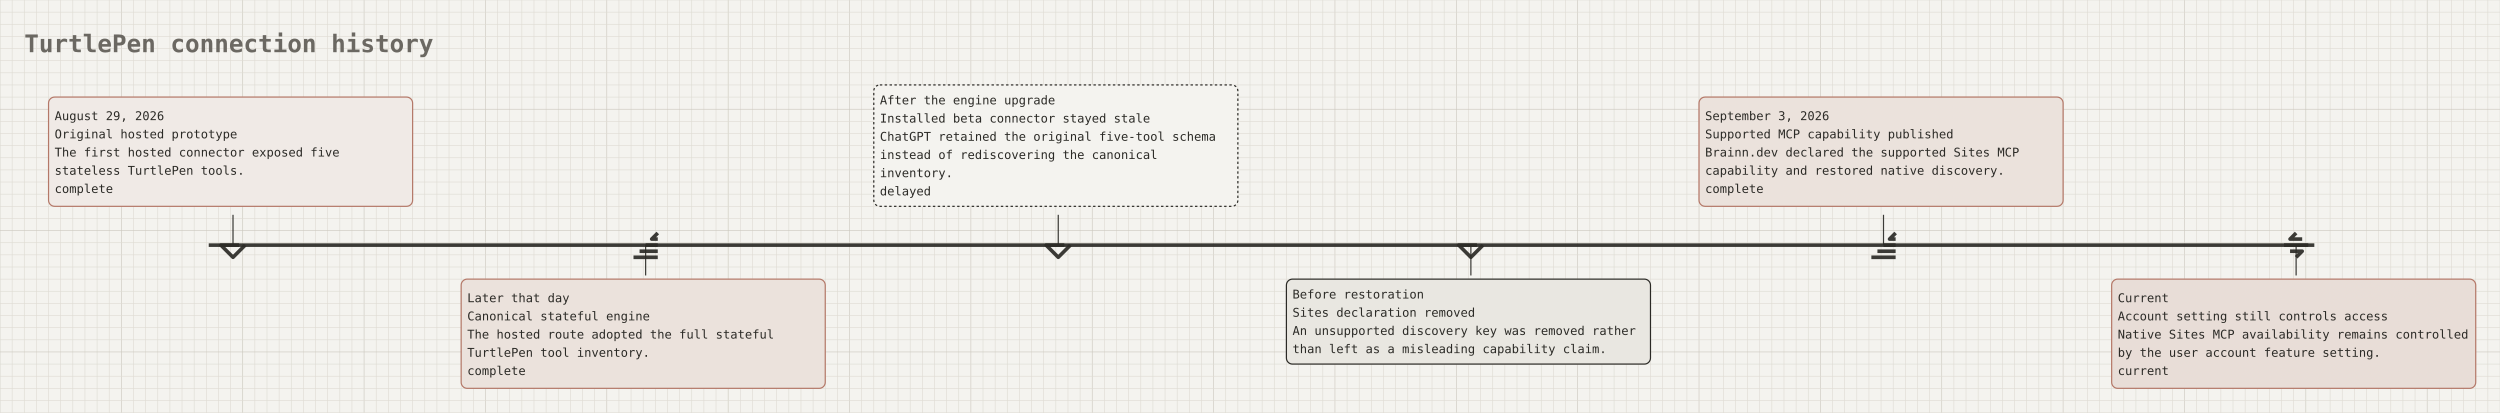
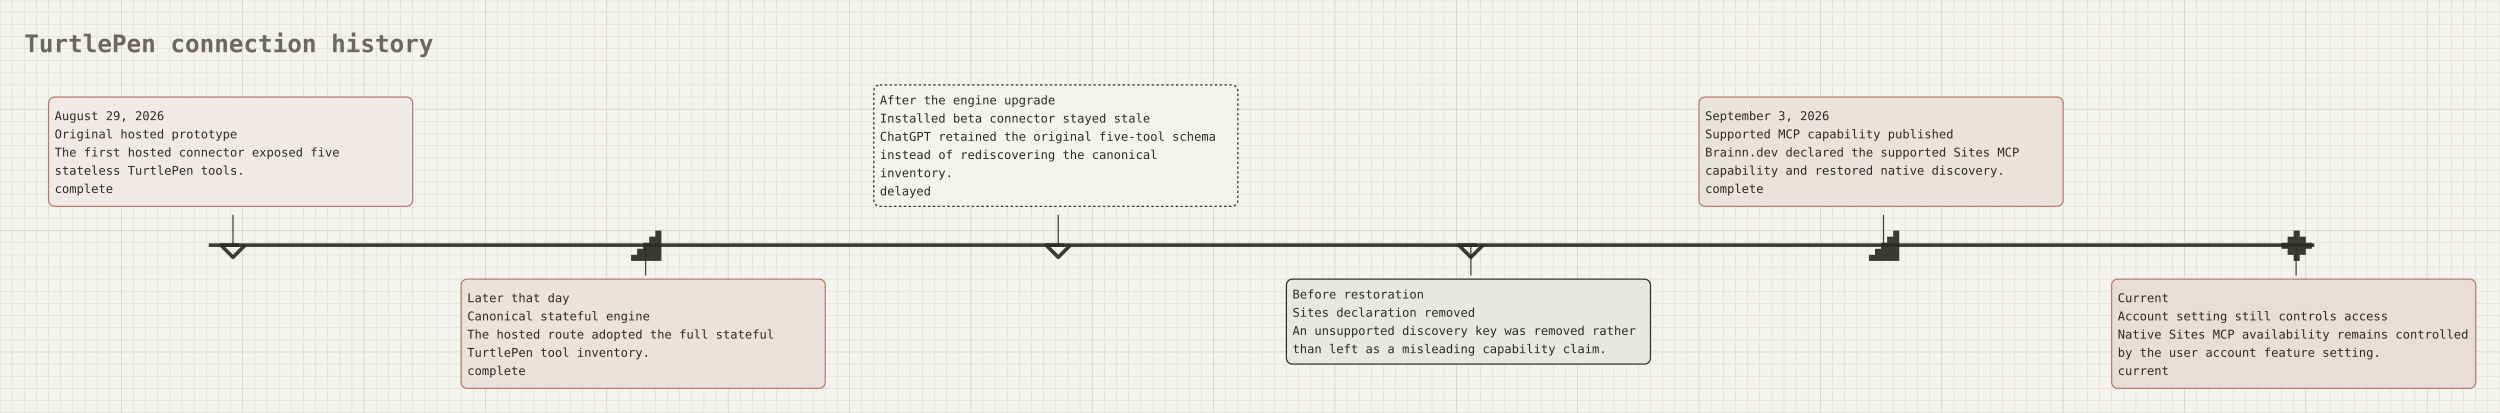
<svg xmlns="http://www.w3.org/2000/svg" width="2060" height="340" viewBox="0 0 2060 340" font-family="ui-monospace, SFMono-Regular, &quot;Cascadia Mono&quot;, Menlo, Consolas, monospace" role="img" aria-labelledby="tp-title tp-desc">
  <style>
  .bg { fill: #f4f3ef; }
  .grid { stroke: #dedbd3; stroke-width: 0.5; }
  .grid-major { stroke: #cbc7bd; stroke-width: 0.5; }
  .box { fill: #e9e7e1; stroke: #2b2a26; stroke-width: 1; }
  .box-label, .key-title, .key-label { fill: #2b2a26; }
  .stroke { fill: #2b2a26; }
  .hop { stroke: #2b2a26; }
  .free-text { fill: #6b6862; }
  .box.role-timeline-current { fill: #e8ddd7; stroke: #b47868; }
  .box.role-timeline-deadline { fill: #f4f3ef; stroke: #2b2a26; stroke-dasharray: 2,2; }
  .box.role-timeline-event { fill: #e9e7e1; stroke: #2b2a26; }
  .box.role-timeline-milestone { fill: #f0eae6; stroke: #b47868; }
  .box.role-timeline-release { fill: #ebe2dc; stroke: #b47868; }
  .hit-S0 { fill: #8a5b56; opacity: 0.30; }
  .hit-S1 { fill: #96755c; opacity: 0.28; }
  .hit-S2 { fill: #87805a; opacity: 0.24; }
  .hit-S3 { fill: #4a6572; opacity: 0.20; }
  .dimmed { fill: url(#tp-stipple); }
  .dither-run { fill: #2b2a26; }
  .simplify-run { fill: #2b2a26; }
  @media (prefers-color-scheme: dark) {
    .bg { fill: #1a1917; }
    .grid { stroke: #2e2c28; }
    .grid-major { stroke: #3d3a35; }
    .box { fill: #232220; stroke: #dedbd3; }
    .box-label { fill: #dedbd3; }
    .free-text { fill: #9a968d; }
    .stroke { fill: #dedbd3; }
    .hop { stroke: #dedbd3; }
    .box.role-timeline-current { fill: #3b302b; stroke: #d19a86; }
    .box.role-timeline-deadline { fill: #1a1917; stroke: #dedbd3; stroke-dasharray: 2,2; }
    .box.role-timeline-event { fill: #232220; stroke: #dedbd3; }
    .box.role-timeline-milestone { fill: #27221f; stroke: #d19a86; }
    .box.role-timeline-release { fill: #342b27; stroke: #d19a86; }
  }

</style>
  <defs>
    <pattern id="tp-stipple" width="10" height="10" patternUnits="userSpaceOnUse">
      <rect width="5" height="5" fill="#2b2a26" />
      <rect x="5" y="5" width="5" height="5" fill="#2b2a26" />
    </pattern>
  </defs>
  <rect class="bg" x="0" y="0" width="2060" height="340" />
  <g transform="translate(0,-10)">
    <line class="grid" x1="-20" y1="-10" x2="-20" y2="370" />
    <line class="grid" x1="-10" y1="-10" x2="-10" y2="370" />
    <line class="grid-major" x1="0" y1="-10" x2="0" y2="370" />
    <line class="grid" x1="10" y1="-10" x2="10" y2="370" />
    <line class="grid" x1="20" y1="-10" x2="20" y2="370" />
    <line class="grid" x1="30" y1="-10" x2="30" y2="370" />
    <line class="grid" x1="40" y1="-10" x2="40" y2="370" />
    <line class="grid" x1="50" y1="-10" x2="50" y2="370" />
    <line class="grid" x1="60" y1="-10" x2="60" y2="370" />
    <line class="grid" x1="70" y1="-10" x2="70" y2="370" />
    <line class="grid" x1="80" y1="-10" x2="80" y2="370" />
    <line class="grid" x1="90" y1="-10" x2="90" y2="370" />
    <line class="grid-major" x1="100" y1="-10" x2="100" y2="370" />
    <line class="grid" x1="110" y1="-10" x2="110" y2="370" />
    <line class="grid" x1="120" y1="-10" x2="120" y2="370" />
    <line class="grid" x1="130" y1="-10" x2="130" y2="370" />
    <line class="grid" x1="140" y1="-10" x2="140" y2="370" />
    <line class="grid" x1="150" y1="-10" x2="150" y2="370" />
    <line class="grid" x1="160" y1="-10" x2="160" y2="370" />
    <line class="grid" x1="170" y1="-10" x2="170" y2="370" />
    <line class="grid" x1="180" y1="-10" x2="180" y2="370" />
    <line class="grid" x1="190" y1="-10" x2="190" y2="370" />
    <line class="grid-major" x1="200" y1="-10" x2="200" y2="370" />
    <line class="grid" x1="210" y1="-10" x2="210" y2="370" />
    <line class="grid" x1="220" y1="-10" x2="220" y2="370" />
    <line class="grid" x1="230" y1="-10" x2="230" y2="370" />
    <line class="grid" x1="240" y1="-10" x2="240" y2="370" />
    <line class="grid" x1="250" y1="-10" x2="250" y2="370" />
    <line class="grid" x1="260" y1="-10" x2="260" y2="370" />
    <line class="grid" x1="270" y1="-10" x2="270" y2="370" />
    <line class="grid" x1="280" y1="-10" x2="280" y2="370" />
    <line class="grid" x1="290" y1="-10" x2="290" y2="370" />
    <line class="grid-major" x1="300" y1="-10" x2="300" y2="370" />
    <line class="grid" x1="310" y1="-10" x2="310" y2="370" />
    <line class="grid" x1="320" y1="-10" x2="320" y2="370" />
    <line class="grid" x1="330" y1="-10" x2="330" y2="370" />
    <line class="grid" x1="340" y1="-10" x2="340" y2="370" />
    <line class="grid" x1="350" y1="-10" x2="350" y2="370" />
    <line class="grid" x1="360" y1="-10" x2="360" y2="370" />
    <line class="grid" x1="370" y1="-10" x2="370" y2="370" />
    <line class="grid" x1="380" y1="-10" x2="380" y2="370" />
    <line class="grid" x1="390" y1="-10" x2="390" y2="370" />
    <line class="grid-major" x1="400" y1="-10" x2="400" y2="370" />
    <line class="grid" x1="410" y1="-10" x2="410" y2="370" />
    <line class="grid" x1="420" y1="-10" x2="420" y2="370" />
    <line class="grid" x1="430" y1="-10" x2="430" y2="370" />
    <line class="grid" x1="440" y1="-10" x2="440" y2="370" />
    <line class="grid" x1="450" y1="-10" x2="450" y2="370" />
    <line class="grid" x1="460" y1="-10" x2="460" y2="370" />
    <line class="grid" x1="470" y1="-10" x2="470" y2="370" />
    <line class="grid" x1="480" y1="-10" x2="480" y2="370" />
    <line class="grid" x1="490" y1="-10" x2="490" y2="370" />
    <line class="grid-major" x1="500" y1="-10" x2="500" y2="370" />
    <line class="grid" x1="510" y1="-10" x2="510" y2="370" />
    <line class="grid" x1="520" y1="-10" x2="520" y2="370" />
    <line class="grid" x1="530" y1="-10" x2="530" y2="370" />
    <line class="grid" x1="540" y1="-10" x2="540" y2="370" />
    <line class="grid" x1="550" y1="-10" x2="550" y2="370" />
    <line class="grid" x1="560" y1="-10" x2="560" y2="370" />
    <line class="grid" x1="570" y1="-10" x2="570" y2="370" />
    <line class="grid" x1="580" y1="-10" x2="580" y2="370" />
    <line class="grid" x1="590" y1="-10" x2="590" y2="370" />
    <line class="grid-major" x1="600" y1="-10" x2="600" y2="370" />
    <line class="grid" x1="610" y1="-10" x2="610" y2="370" />
    <line class="grid" x1="620" y1="-10" x2="620" y2="370" />
    <line class="grid" x1="630" y1="-10" x2="630" y2="370" />
    <line class="grid" x1="640" y1="-10" x2="640" y2="370" />
    <line class="grid" x1="650" y1="-10" x2="650" y2="370" />
    <line class="grid" x1="660" y1="-10" x2="660" y2="370" />
    <line class="grid" x1="670" y1="-10" x2="670" y2="370" />
    <line class="grid" x1="680" y1="-10" x2="680" y2="370" />
    <line class="grid" x1="690" y1="-10" x2="690" y2="370" />
    <line class="grid-major" x1="700" y1="-10" x2="700" y2="370" />
    <line class="grid" x1="710" y1="-10" x2="710" y2="370" />
    <line class="grid" x1="720" y1="-10" x2="720" y2="370" />
    <line class="grid" x1="730" y1="-10" x2="730" y2="370" />
    <line class="grid" x1="740" y1="-10" x2="740" y2="370" />
    <line class="grid" x1="750" y1="-10" x2="750" y2="370" />
    <line class="grid" x1="760" y1="-10" x2="760" y2="370" />
    <line class="grid" x1="770" y1="-10" x2="770" y2="370" />
    <line class="grid" x1="780" y1="-10" x2="780" y2="370" />
    <line class="grid" x1="790" y1="-10" x2="790" y2="370" />
    <line class="grid-major" x1="800" y1="-10" x2="800" y2="370" />
    <line class="grid" x1="810" y1="-10" x2="810" y2="370" />
    <line class="grid" x1="820" y1="-10" x2="820" y2="370" />
    <line class="grid" x1="830" y1="-10" x2="830" y2="370" />
    <line class="grid" x1="840" y1="-10" x2="840" y2="370" />
    <line class="grid" x1="850" y1="-10" x2="850" y2="370" />
    <line class="grid" x1="860" y1="-10" x2="860" y2="370" />
    <line class="grid" x1="870" y1="-10" x2="870" y2="370" />
    <line class="grid" x1="880" y1="-10" x2="880" y2="370" />
    <line class="grid" x1="890" y1="-10" x2="890" y2="370" />
    <line class="grid-major" x1="900" y1="-10" x2="900" y2="370" />
    <line class="grid" x1="910" y1="-10" x2="910" y2="370" />
    <line class="grid" x1="920" y1="-10" x2="920" y2="370" />
    <line class="grid" x1="930" y1="-10" x2="930" y2="370" />
    <line class="grid" x1="940" y1="-10" x2="940" y2="370" />
    <line class="grid" x1="950" y1="-10" x2="950" y2="370" />
    <line class="grid" x1="960" y1="-10" x2="960" y2="370" />
    <line class="grid" x1="970" y1="-10" x2="970" y2="370" />
    <line class="grid" x1="980" y1="-10" x2="980" y2="370" />
    <line class="grid" x1="990" y1="-10" x2="990" y2="370" />
    <line class="grid-major" x1="1000" y1="-10" x2="1000" y2="370" />
    <line class="grid" x1="1010" y1="-10" x2="1010" y2="370" />
    <line class="grid" x1="1020" y1="-10" x2="1020" y2="370" />
    <line class="grid" x1="1030" y1="-10" x2="1030" y2="370" />
    <line class="grid" x1="1040" y1="-10" x2="1040" y2="370" />
    <line class="grid" x1="1050" y1="-10" x2="1050" y2="370" />
    <line class="grid" x1="1060" y1="-10" x2="1060" y2="370" />
    <line class="grid" x1="1070" y1="-10" x2="1070" y2="370" />
    <line class="grid" x1="1080" y1="-10" x2="1080" y2="370" />
    <line class="grid" x1="1090" y1="-10" x2="1090" y2="370" />
    <line class="grid-major" x1="1100" y1="-10" x2="1100" y2="370" />
    <line class="grid" x1="1110" y1="-10" x2="1110" y2="370" />
    <line class="grid" x1="1120" y1="-10" x2="1120" y2="370" />
    <line class="grid" x1="1130" y1="-10" x2="1130" y2="370" />
    <line class="grid" x1="1140" y1="-10" x2="1140" y2="370" />
    <line class="grid" x1="1150" y1="-10" x2="1150" y2="370" />
    <line class="grid" x1="1160" y1="-10" x2="1160" y2="370" />
    <line class="grid" x1="1170" y1="-10" x2="1170" y2="370" />
    <line class="grid" x1="1180" y1="-10" x2="1180" y2="370" />
    <line class="grid" x1="1190" y1="-10" x2="1190" y2="370" />
    <line class="grid-major" x1="1200" y1="-10" x2="1200" y2="370" />
    <line class="grid" x1="1210" y1="-10" x2="1210" y2="370" />
    <line class="grid" x1="1220" y1="-10" x2="1220" y2="370" />
    <line class="grid" x1="1230" y1="-10" x2="1230" y2="370" />
    <line class="grid" x1="1240" y1="-10" x2="1240" y2="370" />
    <line class="grid" x1="1250" y1="-10" x2="1250" y2="370" />
    <line class="grid" x1="1260" y1="-10" x2="1260" y2="370" />
    <line class="grid" x1="1270" y1="-10" x2="1270" y2="370" />
    <line class="grid" x1="1280" y1="-10" x2="1280" y2="370" />
    <line class="grid" x1="1290" y1="-10" x2="1290" y2="370" />
    <line class="grid-major" x1="1300" y1="-10" x2="1300" y2="370" />
    <line class="grid" x1="1310" y1="-10" x2="1310" y2="370" />
    <line class="grid" x1="1320" y1="-10" x2="1320" y2="370" />
    <line class="grid" x1="1330" y1="-10" x2="1330" y2="370" />
    <line class="grid" x1="1340" y1="-10" x2="1340" y2="370" />
    <line class="grid" x1="1350" y1="-10" x2="1350" y2="370" />
    <line class="grid" x1="1360" y1="-10" x2="1360" y2="370" />
    <line class="grid" x1="1370" y1="-10" x2="1370" y2="370" />
    <line class="grid" x1="1380" y1="-10" x2="1380" y2="370" />
    <line class="grid" x1="1390" y1="-10" x2="1390" y2="370" />
    <line class="grid-major" x1="1400" y1="-10" x2="1400" y2="370" />
    <line class="grid" x1="1410" y1="-10" x2="1410" y2="370" />
    <line class="grid" x1="1420" y1="-10" x2="1420" y2="370" />
    <line class="grid" x1="1430" y1="-10" x2="1430" y2="370" />
    <line class="grid" x1="1440" y1="-10" x2="1440" y2="370" />
    <line class="grid" x1="1450" y1="-10" x2="1450" y2="370" />
    <line class="grid" x1="1460" y1="-10" x2="1460" y2="370" />
    <line class="grid" x1="1470" y1="-10" x2="1470" y2="370" />
    <line class="grid" x1="1480" y1="-10" x2="1480" y2="370" />
    <line class="grid" x1="1490" y1="-10" x2="1490" y2="370" />
    <line class="grid-major" x1="1500" y1="-10" x2="1500" y2="370" />
    <line class="grid" x1="1510" y1="-10" x2="1510" y2="370" />
    <line class="grid" x1="1520" y1="-10" x2="1520" y2="370" />
    <line class="grid" x1="1530" y1="-10" x2="1530" y2="370" />
    <line class="grid" x1="1540" y1="-10" x2="1540" y2="370" />
    <line class="grid" x1="1550" y1="-10" x2="1550" y2="370" />
    <line class="grid" x1="1560" y1="-10" x2="1560" y2="370" />
    <line class="grid" x1="1570" y1="-10" x2="1570" y2="370" />
    <line class="grid" x1="1580" y1="-10" x2="1580" y2="370" />
    <line class="grid" x1="1590" y1="-10" x2="1590" y2="370" />
    <line class="grid-major" x1="1600" y1="-10" x2="1600" y2="370" />
    <line class="grid" x1="1610" y1="-10" x2="1610" y2="370" />
    <line class="grid" x1="1620" y1="-10" x2="1620" y2="370" />
    <line class="grid" x1="1630" y1="-10" x2="1630" y2="370" />
    <line class="grid" x1="1640" y1="-10" x2="1640" y2="370" />
    <line class="grid" x1="1650" y1="-10" x2="1650" y2="370" />
    <line class="grid" x1="1660" y1="-10" x2="1660" y2="370" />
    <line class="grid" x1="1670" y1="-10" x2="1670" y2="370" />
    <line class="grid" x1="1680" y1="-10" x2="1680" y2="370" />
    <line class="grid" x1="1690" y1="-10" x2="1690" y2="370" />
    <line class="grid-major" x1="1700" y1="-10" x2="1700" y2="370" />
    <line class="grid" x1="1710" y1="-10" x2="1710" y2="370" />
    <line class="grid" x1="1720" y1="-10" x2="1720" y2="370" />
    <line class="grid" x1="1730" y1="-10" x2="1730" y2="370" />
    <line class="grid" x1="1740" y1="-10" x2="1740" y2="370" />
    <line class="grid" x1="1750" y1="-10" x2="1750" y2="370" />
    <line class="grid" x1="1760" y1="-10" x2="1760" y2="370" />
    <line class="grid" x1="1770" y1="-10" x2="1770" y2="370" />
    <line class="grid" x1="1780" y1="-10" x2="1780" y2="370" />
    <line class="grid" x1="1790" y1="-10" x2="1790" y2="370" />
    <line class="grid-major" x1="1800" y1="-10" x2="1800" y2="370" />
    <line class="grid" x1="1810" y1="-10" x2="1810" y2="370" />
    <line class="grid" x1="1820" y1="-10" x2="1820" y2="370" />
    <line class="grid" x1="1830" y1="-10" x2="1830" y2="370" />
    <line class="grid" x1="1840" y1="-10" x2="1840" y2="370" />
    <line class="grid" x1="1850" y1="-10" x2="1850" y2="370" />
    <line class="grid" x1="1860" y1="-10" x2="1860" y2="370" />
    <line class="grid" x1="1870" y1="-10" x2="1870" y2="370" />
    <line class="grid" x1="1880" y1="-10" x2="1880" y2="370" />
    <line class="grid" x1="1890" y1="-10" x2="1890" y2="370" />
    <line class="grid-major" x1="1900" y1="-10" x2="1900" y2="370" />
    <line class="grid" x1="1910" y1="-10" x2="1910" y2="370" />
    <line class="grid" x1="1920" y1="-10" x2="1920" y2="370" />
    <line class="grid" x1="1930" y1="-10" x2="1930" y2="370" />
    <line class="grid" x1="1940" y1="-10" x2="1940" y2="370" />
    <line class="grid" x1="1950" y1="-10" x2="1950" y2="370" />
    <line class="grid" x1="1960" y1="-10" x2="1960" y2="370" />
    <line class="grid" x1="1970" y1="-10" x2="1970" y2="370" />
    <line class="grid" x1="1980" y1="-10" x2="1980" y2="370" />
    <line class="grid" x1="1990" y1="-10" x2="1990" y2="370" />
    <line class="grid-major" x1="2000" y1="-10" x2="2000" y2="370" />
    <line class="grid" x1="2010" y1="-10" x2="2010" y2="370" />
    <line class="grid" x1="2020" y1="-10" x2="2020" y2="370" />
    <line class="grid" x1="2030" y1="-10" x2="2030" y2="370" />
    <line class="grid" x1="2040" y1="-10" x2="2040" y2="370" />
    <line class="grid" x1="2050" y1="-10" x2="2050" y2="370" />
    <line class="grid" x1="2060" y1="-10" x2="2060" y2="370" />
    <line class="grid" x1="2070" y1="-10" x2="2070" y2="370" />
    <line class="grid" x1="2080" y1="-10" x2="2080" y2="370" />
    <line class="grid" x1="-20" y1="-10" x2="2080" y2="-10" />
    <line class="grid-major" x1="-20" y1="0" x2="2080" y2="0" />
    <line class="grid" x1="-20" y1="10" x2="2080" y2="10" />
    <line class="grid" x1="-20" y1="20" x2="2080" y2="20" />
    <line class="grid" x1="-20" y1="30" x2="2080" y2="30" />
    <line class="grid" x1="-20" y1="40" x2="2080" y2="40" />
    <line class="grid" x1="-20" y1="50" x2="2080" y2="50" />
    <line class="grid" x1="-20" y1="60" x2="2080" y2="60" />
    <line class="grid" x1="-20" y1="70" x2="2080" y2="70" />
    <line class="grid" x1="-20" y1="80" x2="2080" y2="80" />
    <line class="grid" x1="-20" y1="90" x2="2080" y2="90" />
    <line class="grid-major" x1="-20" y1="100" x2="2080" y2="100" />
    <line class="grid" x1="-20" y1="110" x2="2080" y2="110" />
    <line class="grid" x1="-20" y1="120" x2="2080" y2="120" />
    <line class="grid" x1="-20" y1="130" x2="2080" y2="130" />
    <line class="grid" x1="-20" y1="140" x2="2080" y2="140" />
    <line class="grid" x1="-20" y1="150" x2="2080" y2="150" />
    <line class="grid" x1="-20" y1="160" x2="2080" y2="160" />
    <line class="grid" x1="-20" y1="170" x2="2080" y2="170" />
    <line class="grid" x1="-20" y1="180" x2="2080" y2="180" />
    <line class="grid" x1="-20" y1="190" x2="2080" y2="190" />
    <line class="grid-major" x1="-20" y1="200" x2="2080" y2="200" />
    <line class="grid" x1="-20" y1="210" x2="2080" y2="210" />
    <line class="grid" x1="-20" y1="220" x2="2080" y2="220" />
    <line class="grid" x1="-20" y1="230" x2="2080" y2="230" />
    <line class="grid" x1="-20" y1="240" x2="2080" y2="240" />
    <line class="grid" x1="-20" y1="250" x2="2080" y2="250" />
    <line class="grid" x1="-20" y1="260" x2="2080" y2="260" />
    <line class="grid" x1="-20" y1="270" x2="2080" y2="270" />
    <line class="grid" x1="-20" y1="280" x2="2080" y2="280" />
    <line class="grid" x1="-20" y1="290" x2="2080" y2="290" />
    <line class="grid-major" x1="-20" y1="300" x2="2080" y2="300" />
    <line class="grid" x1="-20" y1="310" x2="2080" y2="310" />
    <line class="grid" x1="-20" y1="320" x2="2080" y2="320" />
    <line class="grid" x1="-20" y1="330" x2="2080" y2="330" />
    <line class="grid" x1="-20" y1="340" x2="2080" y2="340" />
    <line class="grid" x1="-20" y1="350" x2="2080" y2="350" />
    <line class="grid" x1="-20" y1="360" x2="2080" y2="360" />
    <line class="grid" x1="-20" y1="370" x2="2080" y2="370" />
  </g>
  <g transform="translate(0,-10)">
    <g data-page="base" data-z="0" opacity="1">
      <g data-element="turtlepen-history__title" role="group" aria-label="text turtlepen-history__title: TurtlePen connection history">
        <text class="free-text" x="20" y="53" font-size="20" font-weight="700" textLength="336" lengthAdjust="spacingAndGlyphs" xml:space="preserve">TurtlePen connection history</text>
      </g>
      <g data-element="turtlepen-history__original-prototype__card" role="group" aria-label="box turtlepen-history__original-prototype__card: August 29, 2026 Original hosted prototype The first hosted connector exposed five stateless TurtlePen tools. complete">
        <path class="box role-timeline-milestone" d="M45,90 H335 A5,5 0 0 1 340,95 V175 A5,5 0 0 1 335,180 H45 A5,5 0 0 1 40,175 V95 A5,5 0 0 1 45,90 Z" data-id="turtlepen-history__original-prototype__card" />
        <text class="box-label" x="45" y="109" font-size="10" textLength="90" lengthAdjust="spacingAndGlyphs" xml:space="preserve">August 29, 2026</text>
        <text class="box-label" x="45" y="124" font-size="10" textLength="150" lengthAdjust="spacingAndGlyphs" xml:space="preserve">Original hosted prototype</text>
        <text class="box-label" x="45" y="139" font-size="10" textLength="234" lengthAdjust="spacingAndGlyphs" xml:space="preserve">The first hosted connector exposed five</text>
        <text class="box-label" x="45" y="154" font-size="10" textLength="156" lengthAdjust="spacingAndGlyphs" xml:space="preserve">stateless TurtlePen tools.</text>
        <text class="box-label" x="45" y="169" font-size="10" textLength="48" lengthAdjust="spacingAndGlyphs" xml:space="preserve">complete</text>
      </g>
      <g data-element="turtlepen-history__canonical-engine__card" role="group" aria-label="box turtlepen-history__canonical-engine__card: Later that day Canonical stateful engine The hosted route adopted the full stateful TurtlePen tool inventory. complete">
        <path class="box role-timeline-release" d="M385,240 H675 A5,5 0 0 1 680,245 V325 A5,5 0 0 1 675,330 H385 A5,5 0 0 1 380,325 V245 A5,5 0 0 1 385,240 Z" data-id="turtlepen-history__canonical-engine__card" />
        <text class="box-label" x="385" y="259" font-size="10" textLength="84" lengthAdjust="spacingAndGlyphs" xml:space="preserve">Later that day</text>
        <text class="box-label" x="385" y="274" font-size="10" textLength="150" lengthAdjust="spacingAndGlyphs" xml:space="preserve">Canonical stateful engine</text>
        <text class="box-label" x="385" y="289" font-size="10" textLength="252" lengthAdjust="spacingAndGlyphs" xml:space="preserve">The hosted route adopted the full stateful</text>
        <text class="box-label" x="385" y="304" font-size="10" textLength="150" lengthAdjust="spacingAndGlyphs" xml:space="preserve">TurtlePen tool inventory.</text>
        <text class="box-label" x="385" y="319" font-size="10" textLength="48" lengthAdjust="spacingAndGlyphs" xml:space="preserve">complete</text>
      </g>
      <g data-element="turtlepen-history__stale-beta-connector__card" role="group" aria-label="box turtlepen-history__stale-beta-connector__card: After the engine upgrade Installed beta connector stayed stale ChatGPT retained the original five-tool schema instead of rediscovering the canonical inventory. delayed">
        <path class="box role-timeline-deadline" d="M725,80 H1015 A5,5 0 0 1 1020,85 V175 A5,5 0 0 1 1015,180 H725 A5,5 0 0 1 720,175 V85 A5,5 0 0 1 725,80 Z" data-id="turtlepen-history__stale-beta-connector__card" />
        <text class="box-label" x="725" y="96" font-size="10" textLength="144" lengthAdjust="spacingAndGlyphs" xml:space="preserve">After the engine upgrade</text>
        <text class="box-label" x="725" y="111" font-size="10" textLength="222" lengthAdjust="spacingAndGlyphs" xml:space="preserve">Installed beta connector stayed stale</text>
        <text class="box-label" x="725" y="126" font-size="10" textLength="276" lengthAdjust="spacingAndGlyphs" xml:space="preserve">ChatGPT retained the original five-tool schema</text>
        <text class="box-label" x="725" y="141" font-size="10" textLength="228" lengthAdjust="spacingAndGlyphs" xml:space="preserve">instead of rediscovering the canonical</text>
        <text class="box-label" x="725" y="156" font-size="10" textLength="60" lengthAdjust="spacingAndGlyphs" xml:space="preserve">inventory.</text>
        <text class="box-label" x="725" y="171" font-size="10" textLength="42" lengthAdjust="spacingAndGlyphs" xml:space="preserve">delayed</text>
      </g>
      <g data-element="turtlepen-history__unsupported-sites-key__card" role="group" aria-label="box turtlepen-history__unsupported-sites-key__card: Before restoration Sites declaration removed An unsupported discovery key was removed rather than left as a misleading capability claim.">
        <path class="box role-timeline-event" d="M1065,240 H1355 A5,5 0 0 1 1360,245 V305 A5,5 0 0 1 1355,310 H1065 A5,5 0 0 1 1060,305 V245 A5,5 0 0 1 1065,240 Z" data-id="turtlepen-history__unsupported-sites-key__card" />
        <text class="box-label" x="1065" y="256" font-size="10" textLength="108" lengthAdjust="spacingAndGlyphs" xml:space="preserve">Before restoration</text>
        <text class="box-label" x="1065" y="271" font-size="10" textLength="150" lengthAdjust="spacingAndGlyphs" xml:space="preserve">Sites declaration removed</text>
        <text class="box-label" x="1065" y="286" font-size="10" textLength="282" lengthAdjust="spacingAndGlyphs" xml:space="preserve">An unsupported discovery key was removed rather</text>
        <text class="box-label" x="1065" y="301" font-size="10" textLength="258" lengthAdjust="spacingAndGlyphs" xml:space="preserve">than left as a misleading capability claim.</text>
      </g>
      <g data-element="turtlepen-history__capability-restored__card" role="group" aria-label="box turtlepen-history__capability-restored__card: September 3, 2026 Supported MCP capability published Brainn.dev declared the supported Sites MCP capability and restored native discovery. complete">
        <path class="box role-timeline-release" d="M1405,90 H1695 A5,5 0 0 1 1700,95 V175 A5,5 0 0 1 1695,180 H1405 A5,5 0 0 1 1400,175 V95 A5,5 0 0 1 1405,90 Z" data-id="turtlepen-history__capability-restored__card" />
        <text class="box-label" x="1405" y="109" font-size="10" textLength="102" lengthAdjust="spacingAndGlyphs" xml:space="preserve">September 3, 2026</text>
        <text class="box-label" x="1405" y="124" font-size="10" textLength="204" lengthAdjust="spacingAndGlyphs" xml:space="preserve">Supported MCP capability published</text>
        <text class="box-label" x="1405" y="139" font-size="10" textLength="258" lengthAdjust="spacingAndGlyphs" xml:space="preserve">Brainn.dev declared the supported Sites MCP</text>
        <text class="box-label" x="1405" y="154" font-size="10" textLength="246" lengthAdjust="spacingAndGlyphs" xml:space="preserve">capability and restored native discovery.</text>
        <text class="box-label" x="1405" y="169" font-size="10" textLength="48" lengthAdjust="spacingAndGlyphs" xml:space="preserve">complete</text>
      </g>
      <g data-element="turtlepen-history__account-feature-setting__card" role="group" aria-label="box turtlepen-history__account-feature-setting__card: Current Account setting still controls access Native Sites MCP availability remains controlled by the user account feature setting. current">
        <path class="box role-timeline-current" d="M1745,240 H2035 A5,5 0 0 1 2040,245 V325 A5,5 0 0 1 2035,330 H1745 A5,5 0 0 1 1740,325 V245 A5,5 0 0 1 1745,240 Z" data-id="turtlepen-history__account-feature-setting__card" />
        <text class="box-label" x="1745" y="259" font-size="10" textLength="42" lengthAdjust="spacingAndGlyphs" xml:space="preserve">Current</text>
        <text class="box-label" x="1745" y="274" font-size="10" textLength="222" lengthAdjust="spacingAndGlyphs" xml:space="preserve">Account setting still controls access</text>
        <text class="box-label" x="1745" y="289" font-size="10" textLength="288" lengthAdjust="spacingAndGlyphs" xml:space="preserve">Native Sites MCP availability remains controlled</text>
        <text class="box-label" x="1745" y="304" font-size="10" textLength="216" lengthAdjust="spacingAndGlyphs" xml:space="preserve">by the user account feature setting.</text>
        <text class="box-label" x="1745" y="319" font-size="10" textLength="42" lengthAdjust="spacingAndGlyphs" xml:space="preserve">current</text>
      </g>
    </g>
    <g data-page="turtlepen-history__guides" data-z="1" opacity="0.92">
      <g data-element="turtlepen-history__axis" role="group" aria-label="path turtlepen-history__axis">
        <g data-id="turtlepen-history__axis" data-kind="path" data-role="artwork">
          <polyline points="172,212 1907,212" fill="none" stroke="#2b2a26" stroke-width="3" stroke-linecap="butt" stroke-linejoin="round" />
        </g>
      </g>
    </g>
    <g data-page="turtlepen-history__links" data-z="2" opacity="0.92">
      <g data-element="turtlepen-history__original-prototype__link" role="group" aria-label="path turtlepen-history__original-prototype__link">
        <g data-id="turtlepen-history__original-prototype__link" data-kind="path" data-role="artwork">
          <polyline points="192,212 192,187" fill="none" stroke="#2b2a26" stroke-width="1" stroke-linecap="butt" stroke-linejoin="round" />
        </g>
      </g>
      <g data-element="turtlepen-history__canonical-engine__link" role="group" aria-label="path turtlepen-history__canonical-engine__link">
        <g data-id="turtlepen-history__canonical-engine__link" data-kind="path" data-role="artwork">
          <polyline points="532,212 532,237" fill="none" stroke="#2b2a26" stroke-width="1" stroke-linecap="butt" stroke-linejoin="round" />
        </g>
      </g>
      <g data-element="turtlepen-history__stale-beta-connector__link" role="group" aria-label="path turtlepen-history__stale-beta-connector__link">
        <g data-id="turtlepen-history__stale-beta-connector__link" data-kind="path" data-role="artwork">
          <polyline points="872,212 872,187" fill="none" stroke="#2b2a26" stroke-width="1" stroke-linecap="butt" stroke-linejoin="round" />
        </g>
      </g>
      <g data-element="turtlepen-history__unsupported-sites-key__link" role="group" aria-label="path turtlepen-history__unsupported-sites-key__link">
        <g data-id="turtlepen-history__unsupported-sites-key__link" data-kind="path" data-role="artwork">
          <polyline points="1212,212 1212,237" fill="none" stroke="#2b2a26" stroke-width="1" stroke-linecap="butt" stroke-linejoin="round" />
        </g>
      </g>
      <g data-element="turtlepen-history__capability-restored__link" role="group" aria-label="path turtlepen-history__capability-restored__link">
        <g data-id="turtlepen-history__capability-restored__link" data-kind="path" data-role="artwork">
          <polyline points="1552,212 1552,187" fill="none" stroke="#2b2a26" stroke-width="1" stroke-linecap="butt" stroke-linejoin="round" />
        </g>
      </g>
      <g data-element="turtlepen-history__account-feature-setting__link" role="group" aria-label="path turtlepen-history__account-feature-setting__link">
        <g data-id="turtlepen-history__account-feature-setting__link" data-kind="path" data-role="artwork">
          <polyline points="1892,212 1892,237" fill="none" stroke="#2b2a26" stroke-width="1" stroke-linecap="butt" stroke-linejoin="round" />
        </g>
      </g>
    </g>
    <g data-page="turtlepen-history__markers" data-z="3" opacity="0.92">
      <g data-element="turtlepen-history__original-prototype__marker" role="group" aria-label="path turtlepen-history__original-prototype__marker: Marker for Original hosted prototype">
        <g data-id="turtlepen-history__original-prototype__marker" data-kind="path" data-role="artwork">
          <polyline points="202,212 192,222 182,212 197,212" fill="none" stroke="#2b2a26" stroke-width="3" stroke-linecap="butt" stroke-linejoin="round" />
        </g>
      </g>
      <g data-element="turtlepen-history__canonical-engine__marker" role="group" aria-label="path turtlepen-history__canonical-engine__marker: Marker for Canonical stateful engine">
        <g data-id="turtlepen-history__canonical-engine__marker" data-kind="path" data-role="artwork">
-           <polyline points="542,202 537,207 542,207" fill="none" stroke="#2b2a26" stroke-width="3" stroke-linecap="butt" stroke-linejoin="round" />
-           <polyline points="532,212 542,212" fill="none" stroke="#2b2a26" stroke-width="3" stroke-linecap="butt" stroke-linejoin="round" />
-           <polyline points="527,217 542,217" fill="none" stroke="#2b2a26" stroke-width="3" stroke-linecap="butt" stroke-linejoin="round" />
-           <polyline points="522,222 542,222" fill="none" stroke="#2b2a26" stroke-width="3" stroke-linecap="butt" stroke-linejoin="round" />
+           <g data-id="turtlepen-history__canonical-engine__marker" data-kind="path" data-role="artwork" data-paint="cells">
+             <path data-fill="solid" d="M540,200h5v5h-5zM535,205h10v5h-10zM530,210h15v5h-15zM525,215h20v5h-20zM520,220h25v5h-25z" fill="#2b2a26" />
+           </g>
        </g>
      </g>
      <g data-element="turtlepen-history__stale-beta-connector__marker" role="group" aria-label="path turtlepen-history__stale-beta-connector__marker: Marker for Installed beta connector stayed stale">
        <g data-id="turtlepen-history__stale-beta-connector__marker" data-kind="path" data-role="artwork">
          <polyline points="882,212 872,222 862,212 877,212" fill="none" stroke="#2b2a26" stroke-width="3" stroke-linecap="butt" stroke-linejoin="round" />
        </g>
      </g>
      <g data-element="turtlepen-history__unsupported-sites-key__marker" role="group" aria-label="path turtlepen-history__unsupported-sites-key__marker: Marker for Sites declaration removed">
        <g data-id="turtlepen-history__unsupported-sites-key__marker" data-kind="path" data-role="artwork">
          <polyline points="1222,212 1212,222 1202,212 1217,212" fill="none" stroke="#2b2a26" stroke-width="3" stroke-linecap="butt" stroke-linejoin="round" />
        </g>
      </g>
      <g data-element="turtlepen-history__capability-restored__marker" role="group" aria-label="path turtlepen-history__capability-restored__marker: Marker for Supported MCP capability published">
        <g data-id="turtlepen-history__capability-restored__marker" data-kind="path" data-role="artwork">
-           <polyline points="1562,202 1557,207 1562,207" fill="none" stroke="#2b2a26" stroke-width="3" stroke-linecap="butt" stroke-linejoin="round" />
-           <polyline points="1552,212 1562,212" fill="none" stroke="#2b2a26" stroke-width="3" stroke-linecap="butt" stroke-linejoin="round" />
-           <polyline points="1547,217 1562,217" fill="none" stroke="#2b2a26" stroke-width="3" stroke-linecap="butt" stroke-linejoin="round" />
-           <polyline points="1542,222 1562,222" fill="none" stroke="#2b2a26" stroke-width="3" stroke-linecap="butt" stroke-linejoin="round" />
+           <g data-id="turtlepen-history__capability-restored__marker" data-kind="path" data-role="artwork" data-paint="cells">
+             <path data-fill="solid" d="M1560,200h5v5h-5zM1555,205h10v5h-10zM1550,210h15v5h-15zM1545,215h20v5h-20zM1540,220h25v5h-25z" fill="#2b2a26" />
+           </g>
        </g>
      </g>
      <g data-element="turtlepen-history__account-feature-setting__marker" role="group" aria-label="path turtlepen-history__account-feature-setting__marker: Marker for Account setting still controls access">
        <g data-id="turtlepen-history__account-feature-setting__marker" data-kind="path" data-role="artwork">
-           <polyline points="1892,202 1887,207 1897,207" fill="none" stroke="#2b2a26" stroke-width="3" stroke-linecap="butt" stroke-linejoin="round" />
-           <polyline points="1882,212 1902,212" fill="none" stroke="#2b2a26" stroke-width="3" stroke-linecap="butt" stroke-linejoin="round" />
-           <polyline points="1887,217 1897,217 1892,222" fill="none" stroke="#2b2a26" stroke-width="3" stroke-linecap="butt" stroke-linejoin="round" />
+           <g data-id="turtlepen-history__account-feature-setting__marker" data-kind="path" data-role="artwork" data-paint="cells">
+             <path data-fill="solid" d="M1890,200h5v5h-5zM1885,205h15v5h-15zM1880,210h25v5h-25zM1885,215h15v5h-15zM1890,220h5v5h-5z" fill="#2b2a26" />
+           </g>
        </g>
      </g>
    </g>
  </g>
</svg>
